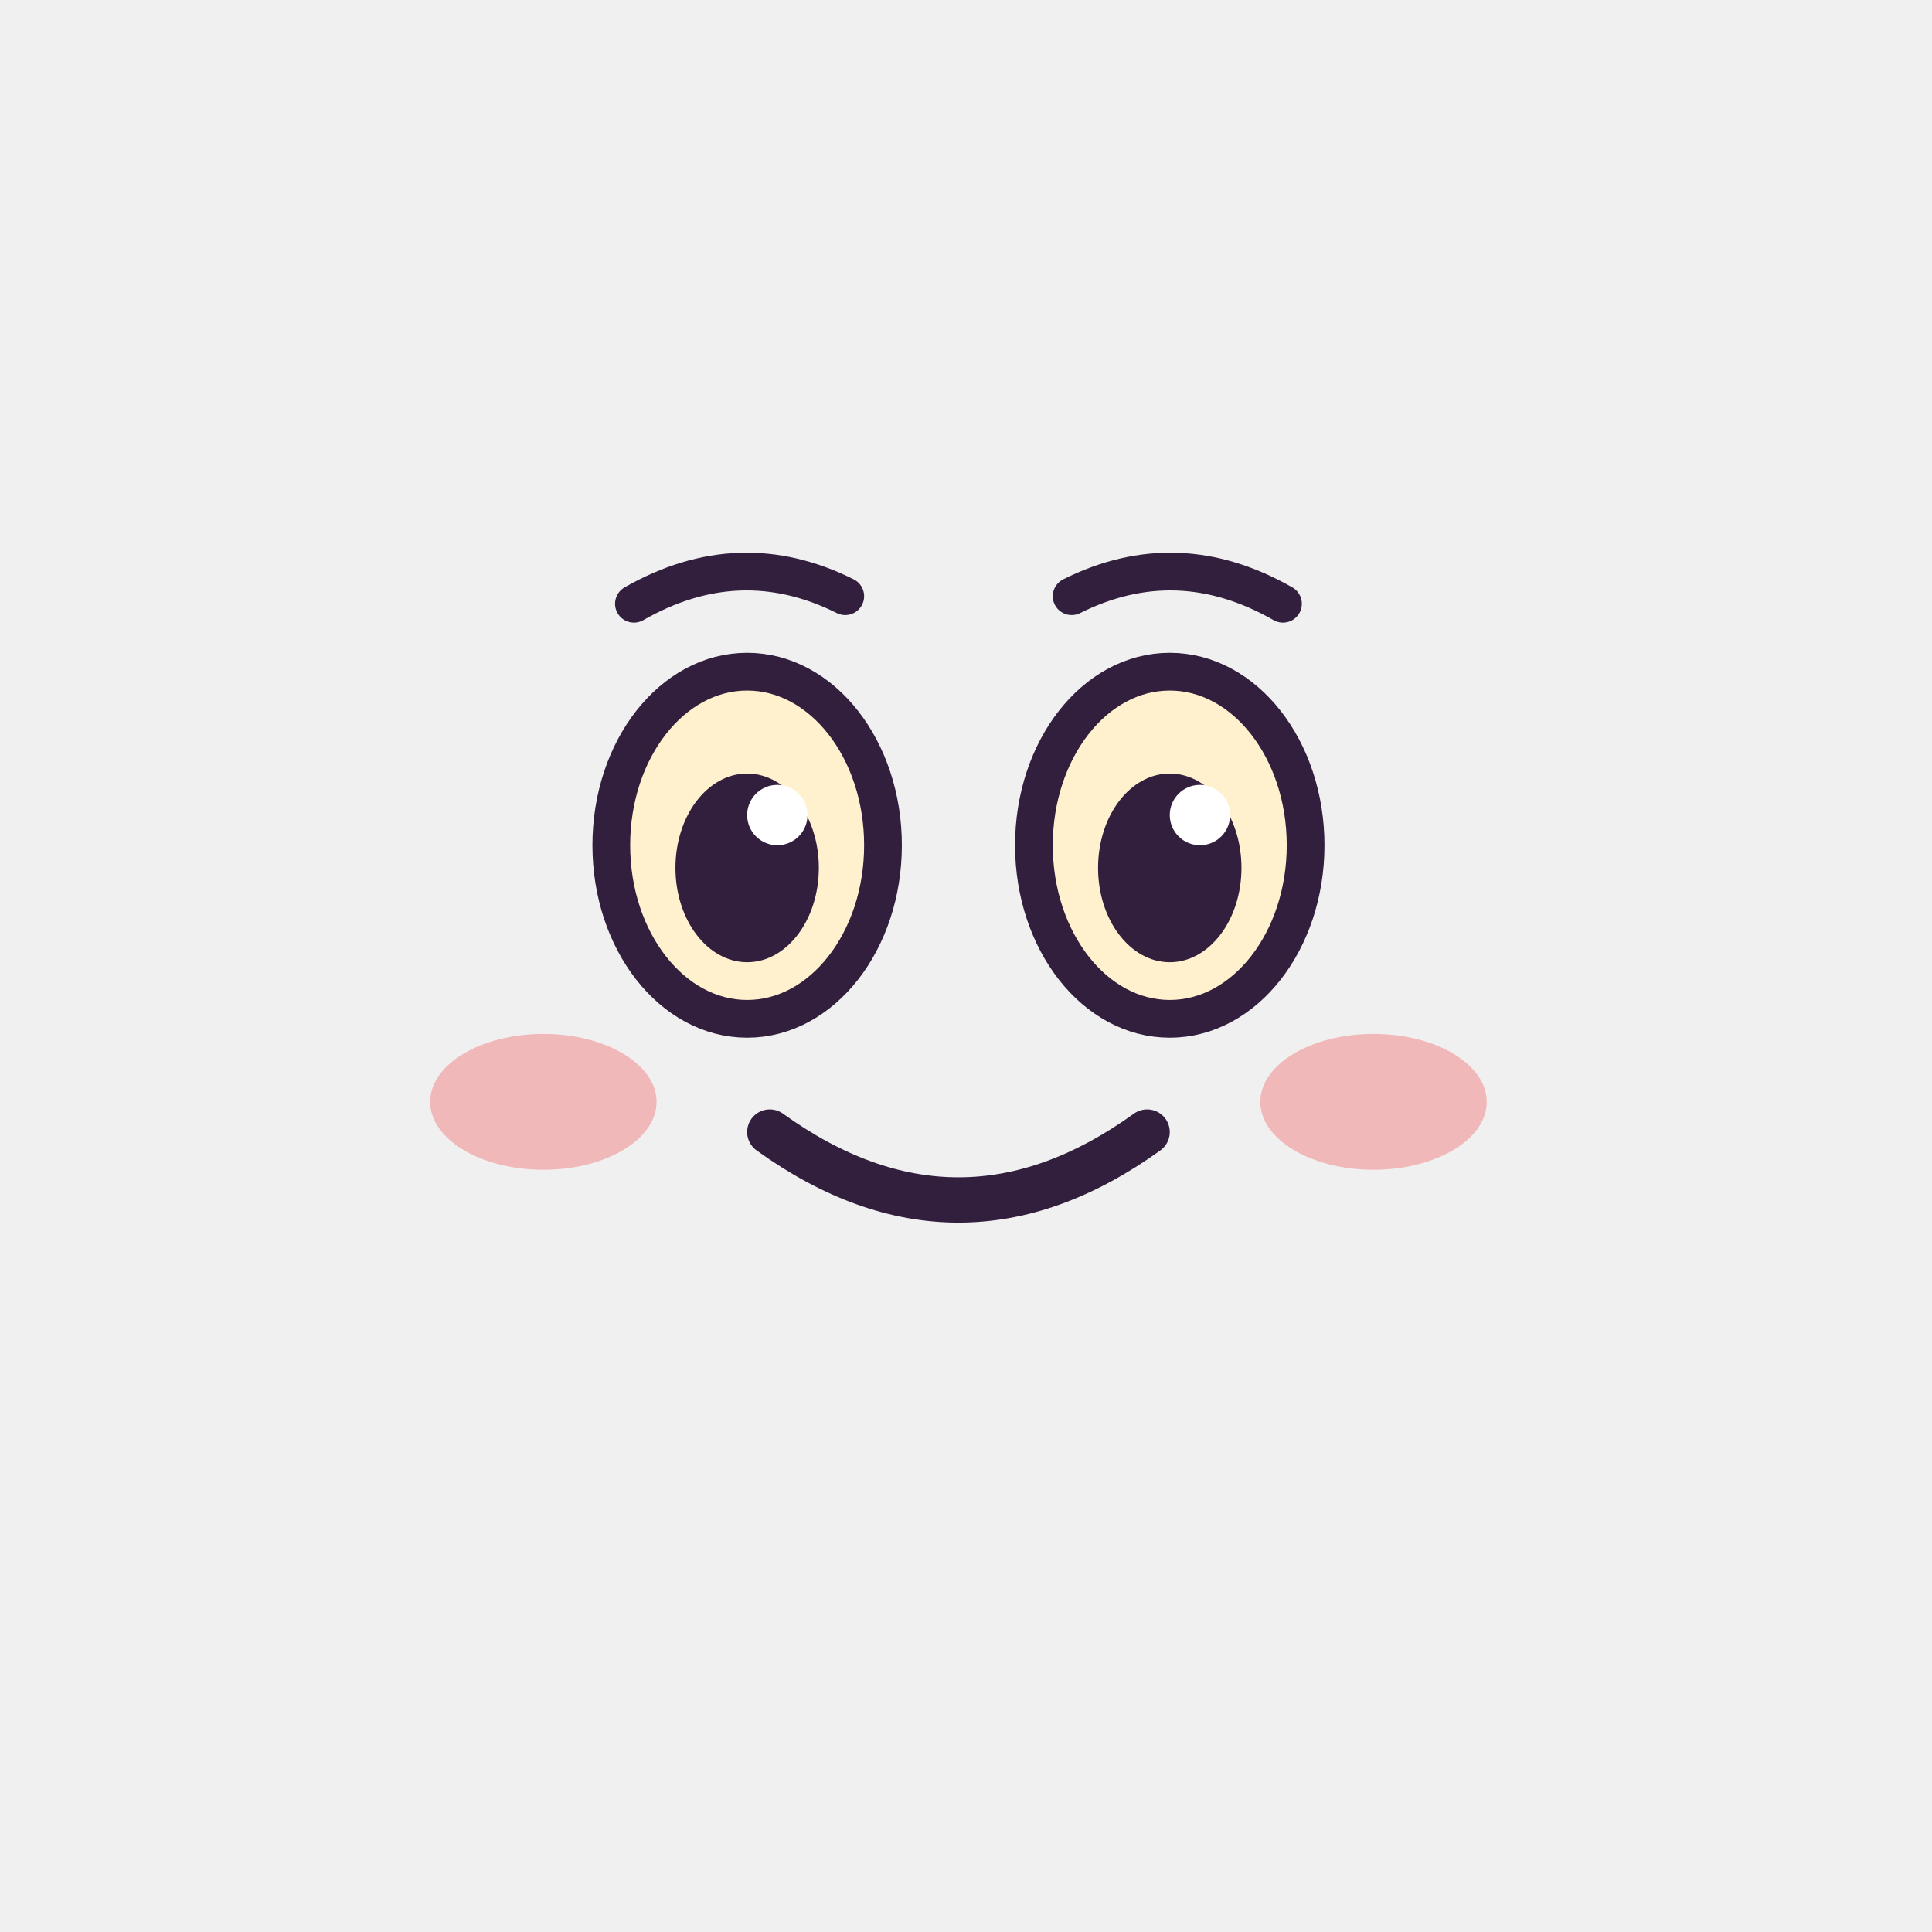
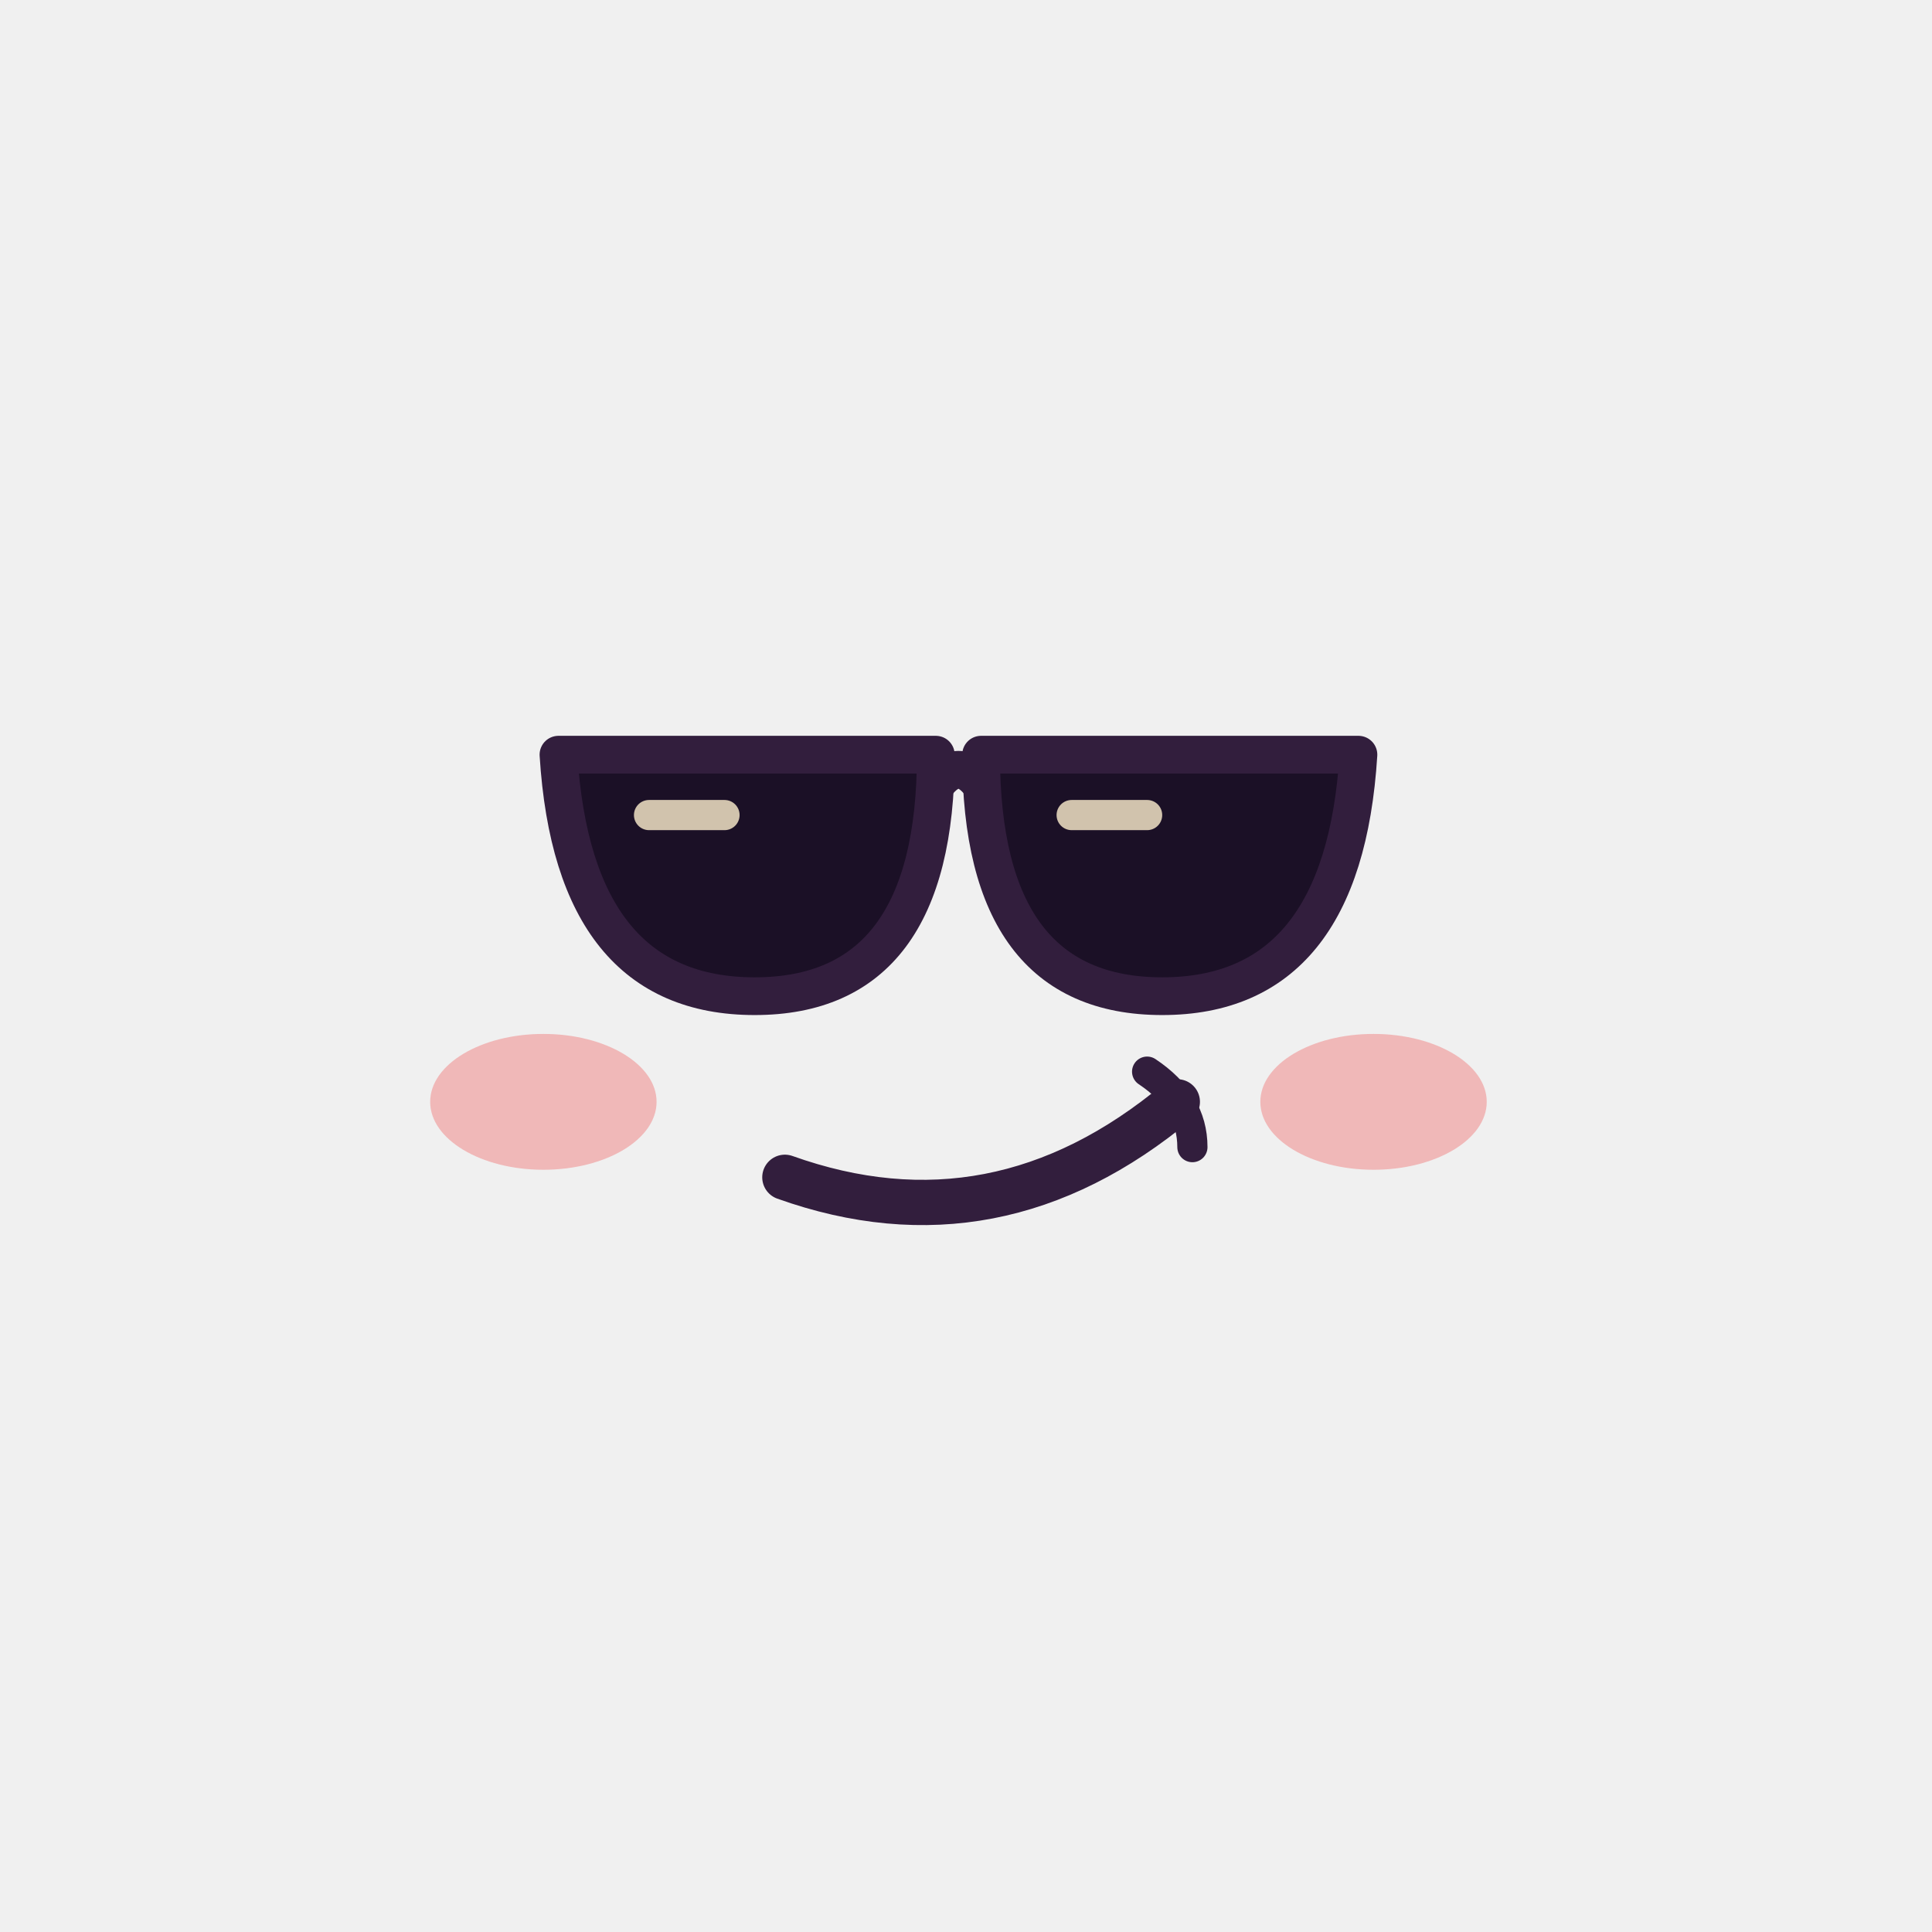
<svg xmlns="http://www.w3.org/2000/svg" width="256" height="256" viewBox="0 0 256 256">
  <g stroke="#321E3D" stroke-width="8" stroke-linecap="round" stroke-linejoin="round">
    <ellipse cx="72" cy="146" rx="15" ry="9" fill="#F08A8A" stroke="none" opacity=".55" />
    <ellipse cx="182" cy="146" rx="15" ry="9" fill="#F08A8A" stroke="none" opacity=".55" />
-     <ellipse cx="99" cy="112" rx="18.0" ry="23.0" fill="#FFF0CE" stroke-width="5" />
-     <ellipse cx="99.0" cy="115.0" rx="9.5" ry="12.5" fill="#321E3D" stroke="none" />
-     <circle cx="103.0" cy="108.0" r="4.0" fill="white" stroke="none" />
-     <ellipse cx="155" cy="112" rx="18.0" ry="23.0" fill="#FFF0CE" stroke-width="5" />
-     <ellipse cx="155.0" cy="115.0" rx="9.5" ry="12.5" fill="#321E3D" stroke="none" />
-     <circle cx="159.0" cy="108.0" r="4.0" fill="white" stroke="none" />
-     <path d="M 84 80 Q 98 72 112 79" fill="none" stroke-width="5" />
-     <path d="M 142 79 Q 156 72 170 80" fill="none" stroke-width="5" />
-     <path d="M 102 150 Q 127 168 152 150" fill="none" stroke-width="6" />
+     <path d="M 74 100 L 124 100 Q 124 132 100 132 Q 76 132 74 100 Z" fill="#1B1026" stroke-width="5" />
+     <path d="M 130 100 L 180 100 Q 178 132 154 132 Q 130 132 130 100 Z" fill="#1B1026" stroke-width="5" />
+     <path d="M 124 104 Q 127 100 130 104" fill="none" stroke-width="5" />
+     <path d="M 86 108 L 96 108 M 142 108 L 152 108" fill="none" stroke="#FFF0CE" stroke-width="4" opacity=".8" />
+     <path d="M 104 156 Q 132 166 156 146" fill="none" stroke-width="6" />
+     <path d="M 152 142 Q 158 146 158 152" fill="none" stroke-width="4" />
  </g>
</svg>
